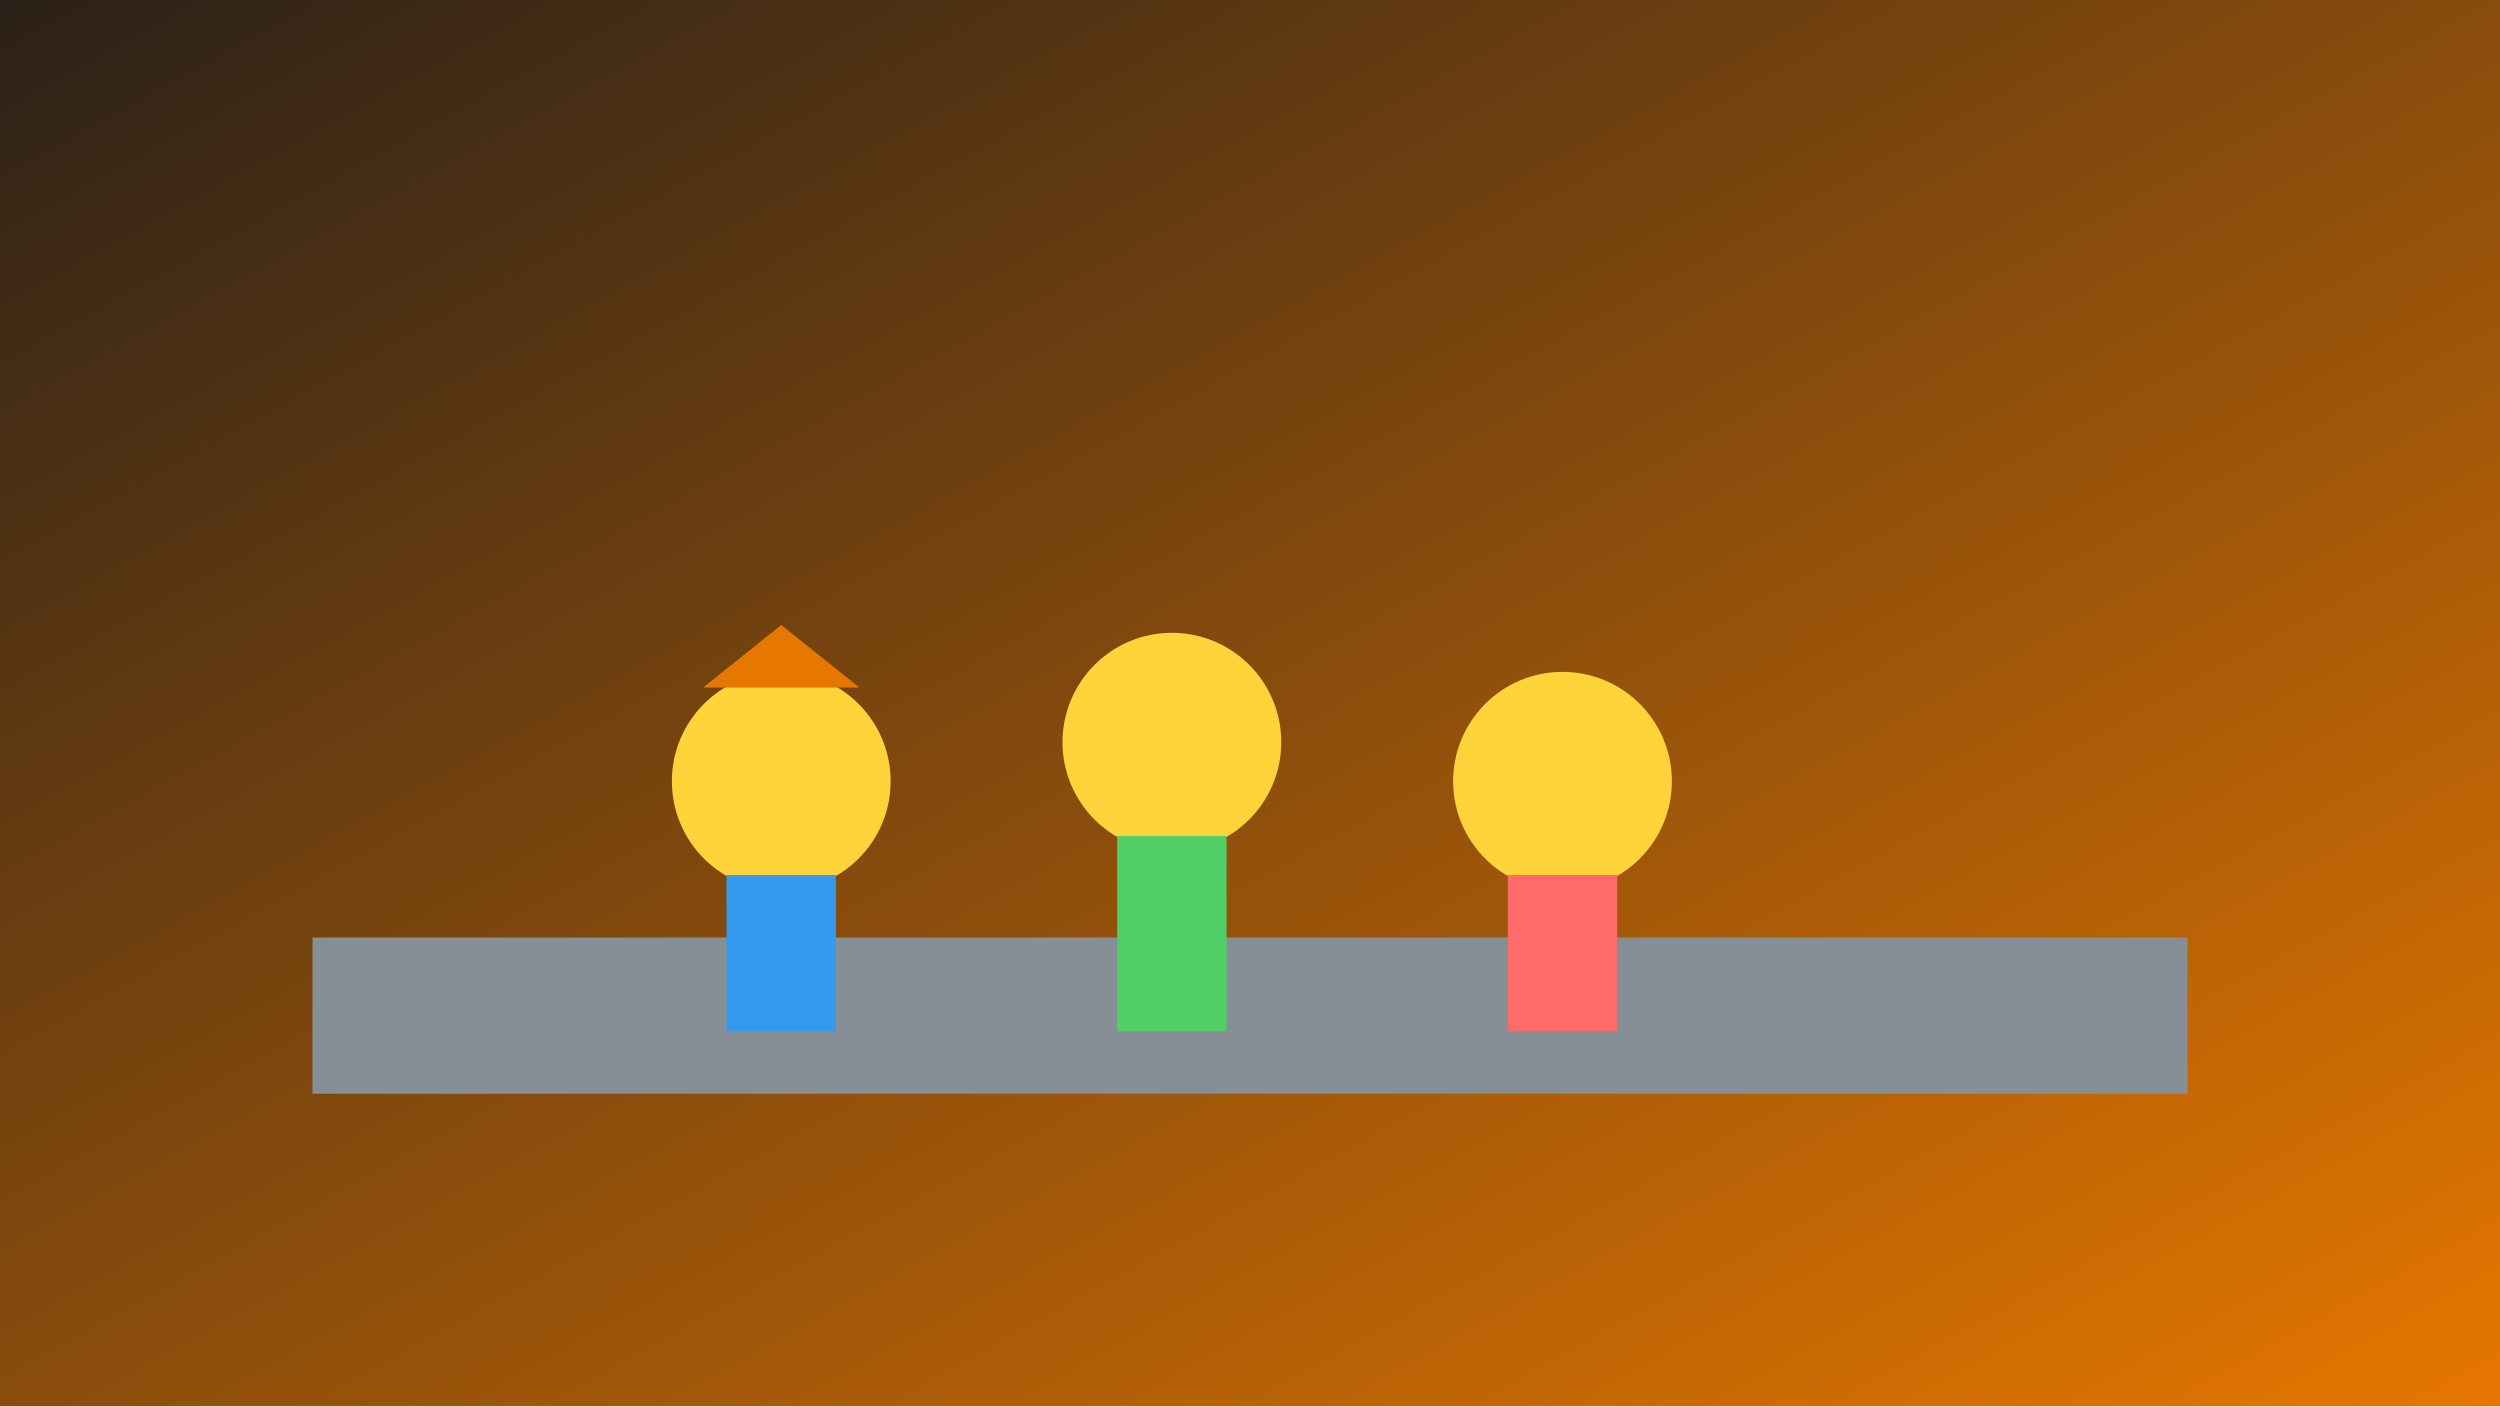
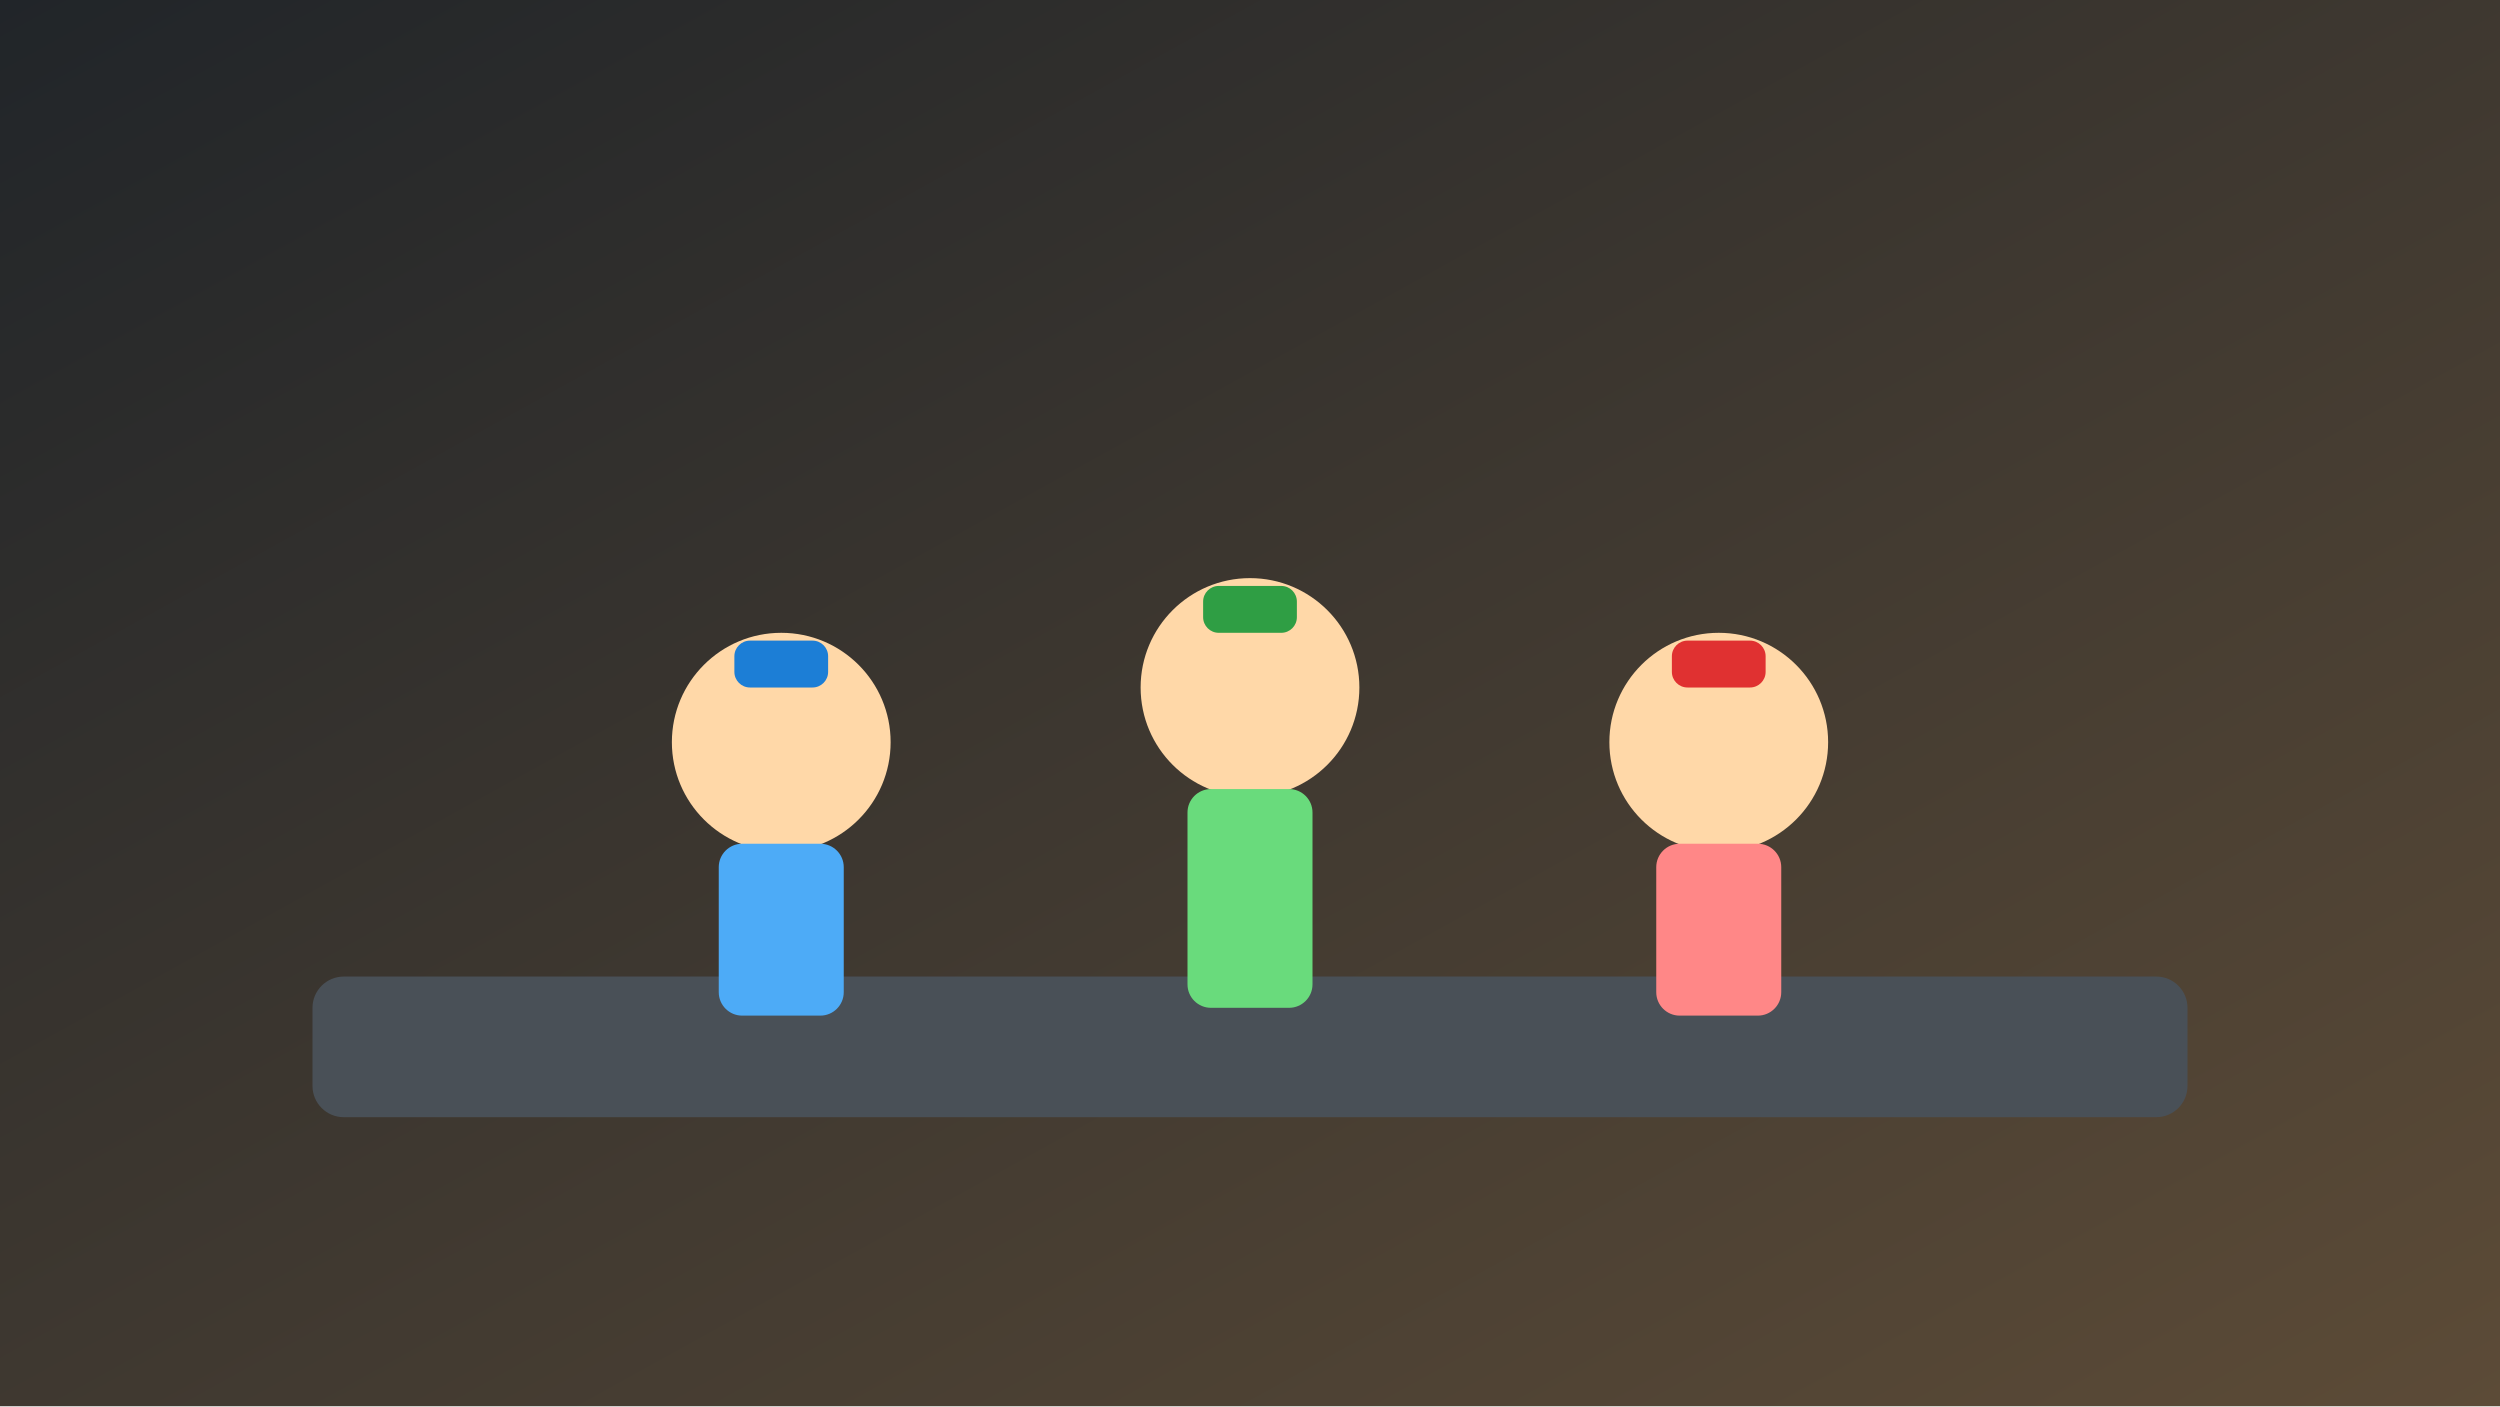
<svg xmlns="http://www.w3.org/2000/svg" viewBox="0 0 320 180" role="img" aria-hidden="true">
  <defs>
    <linearGradient id="g" x1="0" y1="0" x2="1" y2="1">
-       <stop offset="0%" stop-color="#2b2118" />
-       <stop offset="100%" stop-color="#e67700" />
+       <stop offset="0%" stop-color="#212529" />
+       <stop offset="100%" stop-color="#5c4b37" />
    </linearGradient>
  </defs>
  <rect width="320" height="180" fill="url(#g)" />
-   <rect x="40" y="120" width="240" height="20" fill="#868e96" />
-   <circle cx="100" cy="100" r="14" fill="#ffd43b" />
-   <rect x="93" y="112" width="14" height="20" fill="#339af0" />
-   <circle cx="150" cy="95" r="14" fill="#ffd43b" />
-   <rect x="143" y="107" width="14" height="25" fill="#51cf66" />
-   <circle cx="200" cy="100" r="14" fill="#ffd43b" />
-   <rect x="193" y="112" width="14" height="20" fill="#ff6b6b" />
-   <polygon points="100,80 110,88 90,88" fill="#e67700" />
+   <rect x="40" y="125" width="240" height="18" rx="4" fill="#495057" />
+   <circle cx="100" cy="95" r="14" fill="#ffd8a8" />
+   <rect x="92" y="108" width="16" height="22" rx="3" fill="#4dabf7" />
+   <circle cx="160" cy="88" r="14" fill="#ffd8a8" />
+   <rect x="152" y="101" width="16" height="28" rx="3" fill="#69db7c" />
+   <circle cx="220" cy="95" r="14" fill="#ffd8a8" />
+   <rect x="212" y="108" width="16" height="22" rx="3" fill="#ff8787" />
+   <rect x="94" y="82" width="12" height="6" rx="2" fill="#1c7ed6" />
+   <rect x="154" y="75" width="12" height="6" rx="2" fill="#2f9e44" />
+   <rect x="214" y="82" width="12" height="6" rx="2" fill="#e03131" />
</svg>
